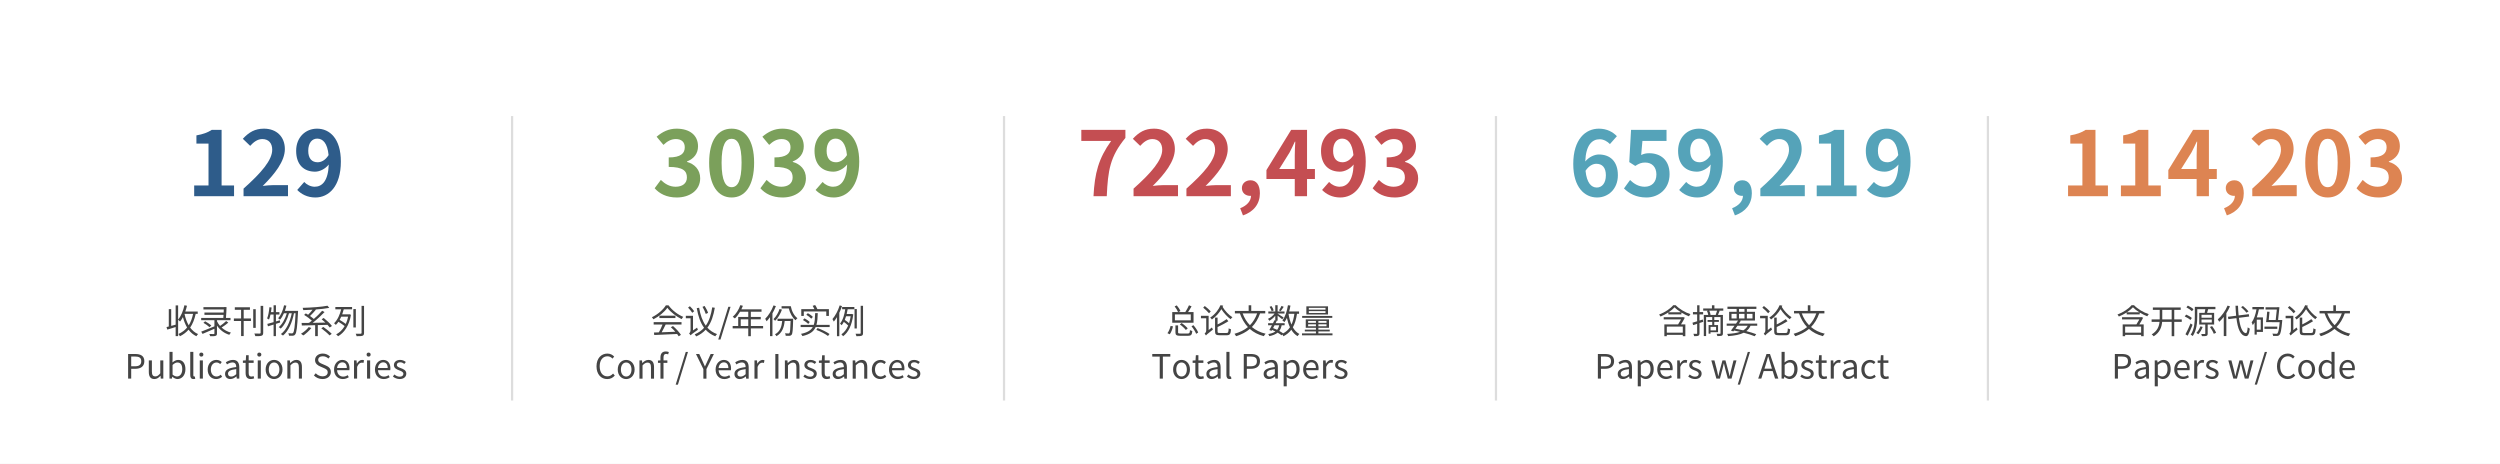
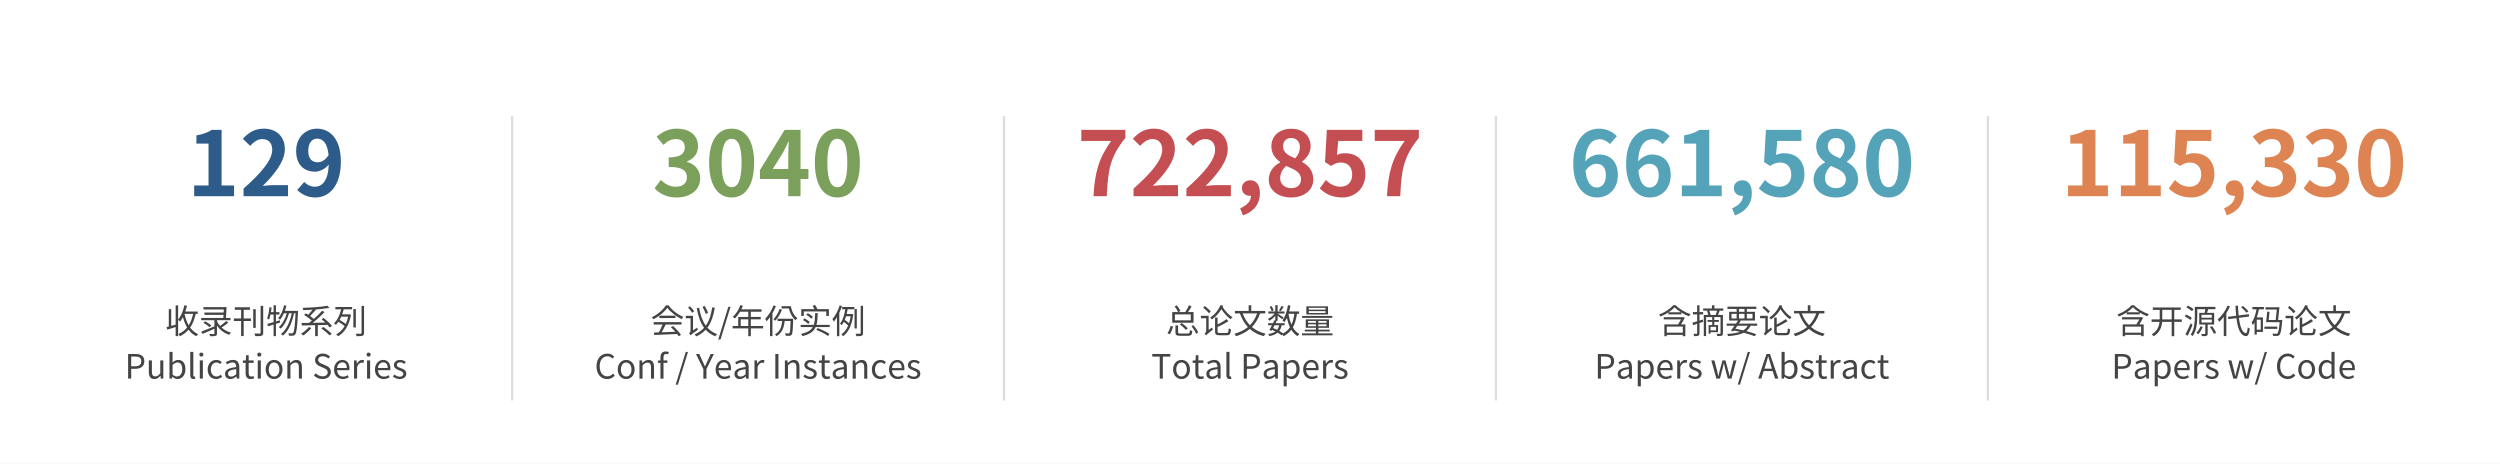
<svg xmlns="http://www.w3.org/2000/svg" xmlns:xlink="http://www.w3.org/1999/xlink" width="892.8pt" height="165.6pt" viewBox="0 0 892.8 165.6" version="1.1">
  <defs>
    <style type="text/css">*{stroke-linejoin: round; stroke-linecap: butt}</style>
  </defs>
  <g id="figure_1">
    <g id="patch_1">
      <path d="M 0 165.6  L 892.8 165.6  L 892.8 0  L 0 0  z " style="fill: #ffffff" />
    </g>
    <g id="axes_1">
      <g id="line2d_1">
-         <path d="M 182.88 142.65  L 182.88 41.85  " clip-path="url(#p861fb6fc9c)" style="fill: none; stroke: #dddddd; stroke-width: 0.8; stroke-linecap: square" />
+         <path d="M 182.88 142.65  L 182.88 41.85  " clip-path="url(#p3f6910af03)" style="fill: none; stroke: #dddddd; stroke-width: 0.8; stroke-linecap: square" />
      </g>
      <g id="line2d_2">
-         <path d="M 358.56 142.65  L 358.56 41.85  " clip-path="url(#p861fb6fc9c)" style="fill: none; stroke: #dddddd; stroke-width: 0.8; stroke-linecap: square" />
+         <path d="M 358.56 142.65  L 358.56 41.85  " clip-path="url(#p3f6910af03)" style="fill: none; stroke: #dddddd; stroke-width: 0.8; stroke-linecap: square" />
      </g>
      <g id="line2d_3">
-         <path d="M 534.24 142.65  L 534.24 41.85  " clip-path="url(#p861fb6fc9c)" style="fill: none; stroke: #dddddd; stroke-width: 0.8; stroke-linecap: square" />
+         <path d="M 534.24 142.65  L 534.24 41.85  " clip-path="url(#p3f6910af03)" style="fill: none; stroke: #dddddd; stroke-width: 0.8; stroke-linecap: square" />
      </g>
      <g id="line2d_4">
-         <path d="M 709.92 142.65  L 709.92 41.85  " clip-path="url(#p861fb6fc9c)" style="fill: none; stroke: #dddddd; stroke-width: 0.8; stroke-linecap: square" />
+         <path d="M 709.92 142.65  L 709.92 41.85  " clip-path="url(#p3f6910af03)" style="fill: none; stroke: #dddddd; stroke-width: 0.8; stroke-linecap: square" />
      </g>
      <g id="text_1">
        <g style="fill: #2e5c8a" transform="translate(66.72 70.0775) scale(0.32 -0.32)">
          <defs>
            <path id="NotoSansCJKjp-Bold-31" d="M 525 0  L 3373 0  L 3373 768  L 2483 768  L 2483 4742  L 1786 4742  C 1485 4550 1165 4429 685 4346  L 685 3757  L 1549 3757  L 1549 768  L 525 768  L 525 0  z " transform="scale(0.015625)" />
            <path id="NotoSansCJKjp-Bold-32" d="M 275 0  L 3450 0  L 3450 794  L 2426 794  C 2202 794 1888 768 1645 736  C 2509 1587 3226 2509 3226 3366  C 3226 4250 2630 4826 1734 4826  C 1088 4826 666 4576 224 4102  L 749 3597  C 986 3859 1267 4083 1613 4083  C 2067 4083 2323 3789 2323 3322  C 2323 2586 1568 1696 275 544  L 275 0  z " transform="scale(0.015625)" />
            <path id="NotoSansCJKjp-Bold-39" d="M 1632 -90  C 2573 -90 3450 685 3450 2477  C 3450 4122 2650 4826 1747 4826  C 934 4826 256 4218 256 3245  C 256 2240 819 1754 1613 1754  C 1933 1754 2336 1946 2586 2266  C 2541 1082 2106 678 1581 678  C 1299 678 1005 826 832 1018  L 333 448  C 614 160 1043 -90 1632 -90  z M 2573 2938  C 2342 2566 2048 2426 1792 2426  C 1382 2426 1120 2688 1120 3245  C 1120 3827 1408 4115 1760 4115  C 2163 4115 2490 3795 2573 2938  z " transform="scale(0.015625)" />
          </defs>
          <use xlink:href="#NotoSansCJKjp-Bold-31" />
          <use xlink:href="#NotoSansCJKjp-Bold-32" transform="translate(58.99999 0)" />
          <use xlink:href="#NotoSansCJKjp-Bold-39" transform="translate(118 0)" />
        </g>
      </g>
      <g id="text_2">
        <g style="fill: #444444" transform="translate(59.04 119.091) scale(0.12 -0.12)">
          <defs>
            <path id="NotoSansCJKjp-Regular-6536" d="M 3642 5376  C 3405 4320 2995 3302 2438 2650  L 2438 5344  L 1965 5344  L 1965 1677  L 1120 1446  L 1120 4640  L 659 4640  L 659 1331  L 224 1222  L 378 736  L 1965 1229  L 1965 -512  L 2438 -512  L 2438 2611  C 2554 2522 2739 2362 2810 2278  C 3002 2515 3187 2803 3354 3117  C 3546 2374 3808 1702 4147 1133  C 3718 614 3181 211 2490 -96  C 2586 -205 2726 -416 2778 -531  C 3443 -205 3987 211 4422 723  C 4819 186 5312 -237 5914 -525  C 5984 -397 6138 -211 6240 -115  C 5626 147 5133 576 4730 1120  C 5216 1824 5549 2682 5786 3731  L 6170 3731  L 6170 4186  L 3808 4186  C 3936 4538 4038 4909 4128 5280  L 3642 5376  z M 5286 3731  C 5107 2874 4838 2150 4454 1549  C 4090 2176 3827 2918 3654 3731  L 5286 3731  z " transform="scale(0.015625)" />
            <path id="NotoSansCJKjp-Regular-5f55" d="M 858 2029  C 1274 1798 1779 1434 2022 1190  L 2362 1523  C 2106 1766 1587 2106 1184 2323  L 858 2029  z M 858 5018  L 858 4576  L 4736 4576  L 4710 3987  L 1050 3987  L 1050 3546  L 4685 3546  L 4646 2957  L 429 2957  L 429 2528  L 2950 2528  L 2950 1357  C 2022 973 1056 582 435 346  L 691 -83  C 1318 186 2157 544 2950 896  L 2950 13  C 2950 -77 2918 -102 2816 -109  C 2714 -115 2355 -115 1978 -102  C 2042 -224 2118 -403 2144 -525  C 2643 -525 2970 -525 3168 -454  C 3373 -384 3437 -269 3437 6  L 3437 1510  C 3987 678 4787 58 5786 -256  C 5850 -128 5997 58 6099 160  C 5408 346 4806 685 4320 1133  C 4730 1382 5210 1741 5594 2067  L 5184 2368  C 4896 2080 4422 1702 4026 1434  C 3789 1702 3590 2010 3437 2336  L 3437 2528  L 6016 2528  L 6016 2957  L 5146 2957  C 5203 3616 5248 4403 5261 5018  L 4883 5043  L 4800 5018  L 858 5018  z " transform="scale(0.015625)" />
            <path id="NotoSansCJKjp-Regular-520a" d="M 3942 4621  L 3942 1062  L 4422 1062  L 4422 4621  L 3942 4621  z M 5350 5261  L 5350 147  C 5350 26 5306 -13 5171 -19  C 5043 -26 4627 -26 4154 -13  C 4230 -154 4314 -378 4339 -512  C 4947 -518 5318 -506 5542 -422  C 5754 -346 5843 -192 5843 147  L 5843 5261  L 5350 5261  z M 256 2854  L 256 2381  L 1632 2381  L 1632 -499  L 2125 -499  L 2125 2381  L 3507 2381  L 3507 2854  L 2125 2854  L 2125 4512  L 3315 4512  L 3315 4986  L 435 4986  L 435 4512  L 1632 4512  L 1632 2854  L 256 2854  z " transform="scale(0.015625)" />
            <path id="NotoSansCJKjp-Regular-7269" d="M 3418 5376  C 3206 4403 2822 3488 2285 2906  C 2394 2842 2579 2707 2656 2630  C 2938 2957 3181 3379 3392 3853  L 3942 3853  C 3648 2822 3078 1747 2400 1210  C 2528 1139 2682 1024 2778 928  C 3482 1542 4064 2746 4358 3853  L 4883 3853  C 4550 2234 3859 640 2803 -115  C 2938 -179 3110 -307 3206 -403  C 4269 442 4979 2163 5306 3853  L 5606 3853  C 5478 1299 5338 346 5133 115  C 5062 32 4998 13 4890 13  C 4768 13 4512 19 4224 45  C 4301 -90 4346 -294 4358 -435  C 4640 -454 4915 -454 5088 -435  C 5280 -410 5408 -358 5536 -179  C 5792 134 5933 1139 6074 4058  C 6080 4122 6086 4301 6086 4301  L 3571 4301  C 3680 4614 3782 4954 3859 5293  L 3418 5376  z M 627 5005  C 550 4218 422 3405 186 2867  C 288 2822 474 2707 550 2650  C 659 2912 755 3245 832 3603  L 1421 3603  L 1421 2157  C 973 2029 550 1907 224 1824  L 352 1363  L 1421 1696  L 1421 -512  L 1869 -512  L 1869 1837  L 2675 2093  L 2611 2515  L 1869 2291  L 1869 3603  L 2528 3603  L 2528 4064  L 1869 4064  L 1869 5370  L 1421 5370  L 1421 4064  L 922 4064  C 966 4352 1011 4646 1043 4941  L 627 5005  z " transform="scale(0.015625)" />
            <path id="NotoSansCJKjp-Regular-7cfb" d="M 1715 1222  C 1363 749 787 262 243 -51  C 371 -128 582 -288 678 -378  C 1197 -32 1805 512 2208 1043  L 1715 1222  z M 4109 986  C 4666 582 5350 -6 5677 -371  L 6093 -64  C 5741 301 5037 864 4493 1248  L 4109 986  z M 5286 5286  C 4179 5062 2208 4928 557 4883  C 602 4768 659 4576 672 4448  C 1235 4461 1843 4486 2445 4525  C 2195 4198 1882 3840 1594 3565  L 1158 3827  L 832 3533  C 1344 3232 1939 2790 2310 2445  C 2125 2291 1933 2150 1760 2016  L 358 2003  L 403 1517  L 2938 1581  L 2938 -512  L 3443 -512  L 3443 1594  L 5293 1645  C 5466 1459 5613 1286 5715 1139  L 6138 1427  C 5811 1862 5126 2509 4563 2957  L 4173 2707  C 4403 2522 4646 2298 4883 2074  L 2464 2029  C 3226 2618 4083 3398 4730 4077  L 4269 4326  C 3853 3846 3270 3270 2682 2765  C 2490 2938 2227 3136 1952 3328  C 2317 3661 2739 4122 3072 4525  L 3002 4563  C 3974 4634 4915 4736 5632 4877  L 5286 5286  z " transform="scale(0.015625)" />
            <path id="NotoSansCJKjp-Regular-5217" d="M 3814 4646  L 3814 1139  L 4288 1139  L 4288 4646  L 3814 4646  z M 5376 5254  L 5376 115  C 5376 -6 5331 -45 5210 -45  C 5088 -51 4698 -58 4256 -45  C 4333 -179 4403 -384 4429 -518  C 5011 -518 5357 -506 5568 -429  C 5766 -352 5850 -205 5850 115  L 5850 5254  L 5376 5254  z M 2816 3206  C 2714 2694 2560 2234 2374 1824  C 2074 2054 1606 2355 1203 2592  C 1318 2790 1421 2995 1510 3206  L 2816 3206  z M 384 5043  L 384 4595  L 1491 4595  C 1267 3654 826 2598 141 1952  C 243 1875 397 1728 480 1638  C 659 1811 826 2010 973 2227  C 1382 1978 1856 1651 2157 1408  C 1734 691 1184 166 538 -173  C 646 -250 826 -422 902 -531  C 2080 147 3008 1472 3360 3558  L 3059 3667  L 2976 3648  L 1690 3648  C 1805 3962 1901 4282 1984 4595  L 3571 4595  L 3571 5043  L 384 5043  z " transform="scale(0.015625)" />
          </defs>
          <use xlink:href="#NotoSansCJKjp-Regular-6536" />
          <use xlink:href="#NotoSansCJKjp-Regular-5f55" transform="translate(99.99998 0)" />
          <use xlink:href="#NotoSansCJKjp-Regular-520a" transform="translate(200 0)" />
          <use xlink:href="#NotoSansCJKjp-Regular-7269" transform="translate(300 0)" />
          <use xlink:href="#NotoSansCJKjp-Regular-7cfb" transform="translate(399.9999 0)" />
          <use xlink:href="#NotoSansCJKjp-Regular-5217" transform="translate(499.9999 0)" />
        </g>
        <g style="fill: #444444" transform="translate(44.53781 135.2115) scale(0.12 -0.12)">
          <defs>
            <path id="NotoSansCJKjp-Regular-50" d="M 646 0  L 1235 0  L 1235 1869  L 2010 1869  C 3040 1869 3738 2323 3738 3315  C 3738 4339 3034 4691 1984 4691  L 646 4691  L 646 0  z M 1235 2349  L 1235 4211  L 1907 4211  C 2733 4211 3149 4000 3149 3315  C 3149 2643 2758 2349 1933 2349  L 1235 2349  z " transform="scale(0.015625)" />
            <path id="NotoSansCJKjp-Regular-75" d="M 1606 -83  C 2080 -83 2426 166 2752 544  L 2771 544  L 2816 0  L 3302 0  L 3302 3475  L 2720 3475  L 2720 1011  C 2387 602 2138 422 1779 422  C 1318 422 1126 698 1126 1344  L 1126 3475  L 538 3475  L 538 1274  C 538 384 870 -83 1606 -83  z " transform="scale(0.015625)" />
            <path id="NotoSansCJKjp-Regular-62" d="M 2118 -83  C 2912 -83 3629 602 3629 1792  C 3629 2867 3142 3565 2246 3565  C 1856 3565 1472 3347 1152 3078  L 1178 3699  L 1178 5094  L 589 5094  L 589 0  L 1056 0  L 1107 358  L 1133 358  C 1434 83 1798 -83 2118 -83  z M 2022 410  C 1792 410 1478 499 1178 768  L 1178 2598  C 1504 2906 1811 3072 2099 3072  C 2765 3072 3021 2560 3021 1786  C 3021 928 2598 410 2022 410  z " transform="scale(0.015625)" />
            <path id="NotoSansCJKjp-Regular-6c" d="M 1203 -83  C 1363 -83 1459 -58 1542 -32  L 1459 416  C 1395 403 1370 403 1338 403  C 1248 403 1178 474 1178 653  L 1178 5094  L 589 5094  L 589 691  C 589 198 768 -83 1203 -83  z " transform="scale(0.015625)" />
            <path id="NotoSansCJKjp-Regular-69" d="M 589 0  L 1178 0  L 1178 3475  L 589 3475  L 589 0  z M 883 4192  C 1114 4192 1274 4346 1274 4582  C 1274 4806 1114 4960 883 4960  C 653 4960 499 4806 499 4582  C 499 4346 653 4192 883 4192  z " transform="scale(0.015625)" />
            <path id="NotoSansCJKjp-Regular-63" d="M 1958 -83  C 2374 -83 2771 83 3085 352  L 2829 749  C 2611 557 2330 403 2010 403  C 1370 403 934 934 934 1734  C 934 2534 1395 3072 2029 3072  C 2298 3072 2522 2950 2720 2771  L 3014 3155  C 2771 3373 2458 3565 2003 3565  C 1107 3565 333 2893 333 1734  C 333 582 1037 -83 1958 -83  z " transform="scale(0.015625)" />
            <path id="NotoSansCJKjp-Regular-61" d="M 1389 -83  C 1818 -83 2208 141 2541 416  L 2560 416  L 2611 0  L 3091 0  L 3091 2138  C 3091 3002 2739 3565 1888 3565  C 1325 3565 838 3315 525 3110  L 749 2707  C 1024 2893 1389 3078 1792 3078  C 2362 3078 2509 2650 2509 2202  C 1030 2035 378 1658 378 902  C 378 275 806 -83 1389 -83  z M 1555 390  C 1210 390 941 544 941 941  C 941 1389 1338 1677 2509 1811  L 2509 845  C 2170 544 1888 390 1555 390  z " transform="scale(0.015625)" />
            <path id="NotoSansCJKjp-Regular-74" d="M 1677 -83  C 1894 -83 2125 -19 2323 45  L 2208 486  C 2093 435 1939 390 1811 390  C 1408 390 1274 634 1274 1056  L 1274 3002  L 2221 3002  L 2221 3475  L 1274 3475  L 1274 4454  L 787 4454  L 723 3475  L 173 3443  L 173 3002  L 691 3002  L 691 1075  C 691 378 941 -83 1677 -83  z " transform="scale(0.015625)" />
            <path id="NotoSansCJKjp-Regular-6f" d="M 1939 -83  C 2790 -83 3546 582 3546 1734  C 3546 2893 2790 3565 1939 3565  C 1088 3565 333 2893 333 1734  C 333 582 1088 -83 1939 -83  z M 1939 403  C 1338 403 934 934 934 1734  C 934 2534 1338 3072 1939 3072  C 2541 3072 2950 2534 2950 1734  C 2950 934 2541 403 1939 403  z " transform="scale(0.015625)" />
            <path id="NotoSansCJKjp-Regular-6e" d="M 589 0  L 1178 0  L 1178 2522  C 1523 2874 1766 3053 2125 3053  C 2586 3053 2784 2778 2784 2125  L 2784 0  L 3366 0  L 3366 2202  C 3366 3085 3034 3565 2304 3565  C 1830 3565 1466 3302 1139 2970  L 1126 2970  L 1069 3475  L 589 3475  L 589 0  z " transform="scale(0.015625)" />
            <path id="NotoSansCJKjp-Regular-20" transform="scale(0.015625)" />
            <path id="NotoSansCJKjp-Regular-53" d="M 1946 -83  C 2925 -83 3539 506 3539 1248  C 3539 1946 3117 2266 2573 2502  L 1907 2790  C 1542 2944 1126 3117 1126 3578  C 1126 3994 1472 4256 2003 4256  C 2438 4256 2784 4090 3072 3821  L 3379 4198  C 3053 4538 2560 4774 2003 4774  C 1152 4774 525 4256 525 3533  C 525 2848 1043 2515 1478 2330  L 2150 2035  C 2598 1837 2938 1683 2938 1197  C 2938 742 2573 435 1952 435  C 1466 435 992 666 659 1018  L 307 608  C 710 186 1280 -83 1946 -83  z " transform="scale(0.015625)" />
            <path id="NotoSansCJKjp-Regular-65" d="M 1997 -83  C 2464 -83 2835 70 3136 269  L 2931 659  C 2669 486 2400 384 2061 384  C 1402 384 947 858 909 1600  L 3251 1600  C 3264 1690 3277 1805 3277 1933  C 3277 2925 2778 3565 1888 3565  C 1094 3565 333 2867 333 1734  C 333 589 1069 -83 1997 -83  z M 902 2016  C 973 2707 1408 3098 1901 3098  C 2445 3098 2765 2720 2765 2016  L 902 2016  z " transform="scale(0.015625)" />
            <path id="NotoSansCJKjp-Regular-72" d="M 589 0  L 1178 0  L 1178 2234  C 1408 2822 1760 3040 2048 3040  C 2195 3040 2272 3021 2387 2982  L 2496 3488  C 2387 3546 2278 3565 2125 3565  C 1741 3565 1382 3283 1139 2842  L 1126 2842  L 1069 3475  L 589 3475  L 589 0  z " transform="scale(0.015625)" />
            <path id="NotoSansCJKjp-Regular-73" d="M 1498 -83  C 2317 -83 2758 384 2758 947  C 2758 1606 2208 1811 1702 2003  C 1312 2150 954 2278 954 2605  C 954 2880 1158 3110 1600 3110  C 1907 3110 2150 2976 2387 2803  L 2669 3168  C 2406 3386 2022 3565 1594 3565  C 832 3565 397 3130 397 2579  C 397 1984 922 1754 1408 1574  C 1792 1434 2202 1267 2202 915  C 2202 614 1978 371 1517 371  C 1101 371 794 538 486 787  L 205 397  C 531 122 1005 -83 1498 -83  z " transform="scale(0.015625)" />
          </defs>
          <use xlink:href="#NotoSansCJKjp-Regular-50" />
          <use xlink:href="#NotoSansCJKjp-Regular-75" transform="translate(63.29999 0)" />
          <use xlink:href="#NotoSansCJKjp-Regular-62" transform="translate(124 0)" />
          <use xlink:href="#NotoSansCJKjp-Regular-6c" transform="translate(185.8 0)" />
          <use xlink:href="#NotoSansCJKjp-Regular-69" transform="translate(214.2 0)" />
          <use xlink:href="#NotoSansCJKjp-Regular-63" transform="translate(241.7 0)" />
          <use xlink:href="#NotoSansCJKjp-Regular-61" transform="translate(292.6999 0)" />
          <use xlink:href="#NotoSansCJKjp-Regular-74" transform="translate(348.9999 0)" />
          <use xlink:href="#NotoSansCJKjp-Regular-69" transform="translate(386.6999 0)" />
          <use xlink:href="#NotoSansCJKjp-Regular-6f" transform="translate(414.1999 0)" />
          <use xlink:href="#NotoSansCJKjp-Regular-6e" transform="translate(474.7999 0)" />
          <use xlink:href="#NotoSansCJKjp-Regular-20" transform="translate(535.7999 0)" />
          <use xlink:href="#NotoSansCJKjp-Regular-53" transform="translate(558.1999 0)" />
          <use xlink:href="#NotoSansCJKjp-Regular-65" transform="translate(617.7999 0)" />
          <use xlink:href="#NotoSansCJKjp-Regular-72" transform="translate(673.1999 0)" />
          <use xlink:href="#NotoSansCJKjp-Regular-69" transform="translate(711.9998 0)" />
          <use xlink:href="#NotoSansCJKjp-Regular-65" transform="translate(739.4998 0)" />
          <use xlink:href="#NotoSansCJKjp-Regular-73" transform="translate(794.8998 0)" />
        </g>
      </g>
      <g id="text_3">
        <g style="fill: #7ba05b" transform="translate(232.96 70.0775) scale(0.32 -0.32)">
          <defs>
            <path id="NotoSansCJKjp-Bold-33" d="M 1747 -90  C 2656 -90 3418 410 3418 1280  C 3418 1907 3008 2304 2477 2451  L 2477 2483  C 2976 2682 3264 3053 3264 3565  C 3264 4378 2643 4826 1728 4826  C 1171 4826 717 4602 307 4250  L 794 3667  C 1069 3930 1344 4083 1683 4083  C 2086 4083 2317 3866 2317 3494  C 2317 3066 2035 2771 1171 2771  L 1171 2093  C 2195 2093 2470 1805 2470 1338  C 2470 915 2144 678 1664 678  C 1229 678 890 890 608 1165  L 166 570  C 499 192 1005 -90 1747 -90  z " transform="scale(0.015625)" />
            <path id="NotoSansCJKjp-Bold-30" d="M 1888 -90  C 2854 -90 3494 755 3494 2394  C 3494 4019 2854 4826 1888 4826  C 922 4826 282 4026 282 2394  C 282 755 922 -90 1888 -90  z M 1888 646  C 1478 646 1171 1056 1171 2394  C 1171 3712 1478 4102 1888 4102  C 2298 4102 2598 3712 2598 2394  C 2598 1056 2298 646 1888 646  z " transform="scale(0.015625)" />
+             <path id="NotoSansCJKjp-Bold-34" d="M 2157 0  L 3034 0  L 3034 1229  L 3597 1229  L 3597 1946  L 3034 1946  L 3034 4742  L 1901 4742  L 134 1869  L 134 1229  L 2157 1229  L 2157 0  z M 2157 1946  L 1050 1946  L 1786 3123  C 1920 3379 2048 3642 2163 3898  L 2195 3898  C 2176 3616 2157 3187 2157 2912  L 2157 1946  z " transform="scale(0.015625)" />
          </defs>
          <use xlink:href="#NotoSansCJKjp-Bold-33" />
          <use xlink:href="#NotoSansCJKjp-Bold-30" transform="translate(58.99999 0)" />
-           <use xlink:href="#NotoSansCJKjp-Bold-33" transform="translate(118 0)" />
-           <use xlink:href="#NotoSansCJKjp-Bold-39" transform="translate(177 0)" />
+           <use xlink:href="#NotoSansCJKjp-Bold-34" transform="translate(118 0)" />
+           <use xlink:href="#NotoSansCJKjp-Bold-30" transform="translate(177 0)" />
        </g>
      </g>
      <g id="text_4">
        <g style="fill: #444444" transform="translate(232.3678 119.0976) scale(0.12 -0.12)">
          <defs>
            <path id="NotoSansCJKjp-Regular-4f1a" d="M 1664 3392  L 1664 2944  L 4717 2944  L 4717 3392  L 1664 3392  z M 3174 4902  C 3776 4077 4902 3213 5894 2739  C 5984 2874 6099 3053 6208 3168  C 5190 3584 4077 4416 3398 5370  L 2899 5370  C 2406 4550 1338 3616 230 3098  C 333 2989 461 2816 518 2701  C 1606 3245 2656 4128 3174 4902  z M 3840 1197  C 4128 947 4429 640 4691 333  L 2093 230  C 2349 678 2624 1235 2854 1709  L 5875 1709  L 5875 2163  L 570 2163  L 570 1709  L 2259 1709  C 2080 1242 1811 653 1562 218  L 621 186  L 685 -288  C 1792 -243 3456 -179 5037 -96  C 5158 -256 5261 -403 5338 -531  L 5766 -262  C 5472 218 4838 915 4250 1421  L 3840 1197  z " transform="scale(0.015625)" />
            <path id="NotoSansCJKjp-Regular-8bae" d="M 3469 5075  C 3725 4646 3994 4077 4096 3725  L 4531 3923  C 4429 4275 4141 4826 3872 5248  L 3469 5075  z M 723 4934  C 1011 4634 1357 4211 1523 3942  L 1888 4243  C 1722 4506 1363 4902 1069 5197  L 723 4934  z M 5325 4979  C 5114 3648 4781 2451 4096 1491  C 3450 2387 3059 3546 2829 4902  L 2374 4826  C 2650 3309 3066 2048 3770 1088  C 3322 582 2739 160 1990 -160  C 2080 -262 2214 -442 2278 -557  C 3021 -224 3610 211 4077 717  C 4557 179 5158 -237 5901 -531  C 5978 -403 6131 -211 6246 -115  C 5491 154 4890 570 4403 1107  C 5178 2144 5562 3443 5818 4902  L 5325 4979  z M 294 3373  L 294 2906  L 1197 2906  L 1197 646  C 1197 314 1024 96 922 -6  C 1005 -77 1146 -243 1197 -346  C 1299 -218 1466 -90 2592 710  C 2541 806 2470 992 2432 1120  L 1664 589  L 1664 3373  L 294 3373  z " transform="scale(0.015625)" />
            <path id="NotoSansCJKjp-Regular-2f" d="M 70 -1146  L 499 -1146  L 2413 5082  L 1990 5082  L 70 -1146  z " transform="scale(0.015625)" />
            <path id="NotoSansCJKjp-Regular-5e74" d="M 307 1427  L 307 966  L 3277 966  L 3277 -512  L 3770 -512  L 3770 966  L 6106 966  L 6106 1427  L 3770 1427  L 3770 2701  L 5658 2701  L 5658 3155  L 3770 3155  L 3770 4141  L 5805 4141  L 5805 4602  L 1965 4602  C 2074 4819 2170 5043 2259 5274  L 1773 5402  C 1466 4531 934 3699 320 3174  C 442 3104 646 2944 736 2867  C 1082 3200 1421 3642 1715 4141  L 3277 4141  L 3277 3155  L 1363 3155  L 1363 1427  L 307 1427  z M 1843 1427  L 1843 2701  L 3277 2701  L 3277 1427  L 1843 1427  z " transform="scale(0.015625)" />
            <path id="NotoSansCJKjp-Regular-4efd" d="M 2835 4666  C 2630 4013 2202 3226 1683 2739  C 1773 2656 1926 2515 1997 2419  C 2566 2957 3027 3808 3296 4550  L 2835 4666  z M 2451 2816  L 2451 2381  L 3341 2381  C 3245 1363 2982 390 1965 -154  C 2067 -237 2195 -403 2253 -512  C 3354 122 3699 1203 3814 2381  L 4941 2381  C 4896 800 4838 224 4730 83  C 4678 19 4621 6 4518 6  C 4422 6 4160 6 3878 38  C 3955 -96 4006 -301 4013 -442  C 4301 -461 4589 -461 4749 -442  C 4928 -422 5043 -371 5152 -230  C 5318 -13 5376 659 5427 2592  C 5434 2662 5434 2816 5434 2816  L 2451 2816  z M 3226 5197  L 3226 4768  L 4602 4768  C 4826 3846 5286 3008 5888 2528  C 5971 2643 6131 2829 6246 2918  C 5626 3354 5158 4230 4979 5197  L 3226 5197  z M 1690 5350  C 1331 4378 736 3418 102 2797  C 192 2688 326 2438 371 2323  C 595 2554 813 2822 1024 3117  L 1024 -499  L 1485 -499  L 1485 3840  C 1734 4282 1965 4749 2144 5216  L 1690 5350  z " transform="scale(0.015625)" />
            <path id="NotoSansCJKjp-Regular-5b9e" d="M 3443 685  C 4294 365 5146 -77 5664 -474  L 5958 -96  C 5427 282 4531 723 3674 1037  L 3443 685  z M 1536 3565  C 1882 3360 2291 3040 2477 2816  L 2784 3162  C 2586 3392 2170 3680 1824 3872  L 1536 3565  z M 896 2566  C 1261 2368 1690 2048 1894 1818  L 2189 2182  C 1978 2406 1542 2701 1184 2886  L 896 2566  z M 576 4646  L 576 3347  L 1056 3347  L 1056 4198  L 5338 4198  L 5338 3347  L 5837 3347  L 5837 4646  L 3642 4646  C 3546 4870 3379 5184 3219 5421  L 2746 5274  C 2861 5082 2982 4851 3072 4646  L 576 4646  z M 454 1638  L 454 1222  L 2765 1222  C 2406 602 1747 186 518 -70  C 621 -179 742 -365 794 -493  C 2234 -160 2950 397 3315 1222  L 5984 1222  L 5984 1638  L 3462 1638  C 3648 2259 3693 3002 3718 3878  L 3219 3878  C 3194 2970 3155 2234 2950 1638  L 454 1638  z " transform="scale(0.015625)" />
            <path id="NotoSansCJKjp-Regular-4f8b" d="M 4320 4653  L 4320 954  L 4755 954  L 4755 4653  L 4320 4653  z M 5491 5274  L 5491 90  C 5491 -19 5453 -45 5350 -51  C 5242 -58 4902 -58 4512 -45  C 4582 -179 4646 -390 4672 -518  C 5178 -518 5491 -506 5683 -422  C 5869 -346 5939 -211 5939 96  L 5939 5274  L 5491 5274  z M 1958 5050  L 1958 4621  L 2547 4621  C 2413 3680 2131 2573 1562 1894  C 1651 1818 1792 1658 1856 1568  C 2016 1754 2157 1971 2285 2208  C 2579 1997 2906 1722 3110 1510  C 2790 762 2349 205 1818 -160  C 1920 -237 2067 -416 2138 -525  C 3117 179 3827 1549 4077 3635  L 3795 3731  L 3718 3712  L 2822 3712  C 2899 4019 2963 4326 3014 4621  L 4288 4621  L 4288 5050  L 1958 5050  z M 2707 3283  L 3584 3283  C 3514 2797 3411 2355 3277 1958  C 3072 2157 2752 2406 2464 2592  C 2554 2810 2637 3046 2707 3283  z M 1491 5350  C 1184 4365 672 3392 115 2752  C 198 2630 320 2374 371 2266  C 582 2509 781 2797 973 3110  L 973 -512  L 1421 -512  L 1421 3942  C 1619 4358 1792 4794 1933 5222  L 1491 5350  z " transform="scale(0.015625)" />
          </defs>
          <use xlink:href="#NotoSansCJKjp-Regular-4f1a" />
          <use xlink:href="#NotoSansCJKjp-Regular-8bae" transform="translate(99.99998 0)" />
          <use xlink:href="#NotoSansCJKjp-Regular-2f" transform="translate(200 0)" />
          <use xlink:href="#NotoSansCJKjp-Regular-5e74" transform="translate(239.2 0)" />
          <use xlink:href="#NotoSansCJKjp-Regular-4efd" transform="translate(339.2 0)" />
          <use xlink:href="#NotoSansCJKjp-Regular-5b9e" transform="translate(439.1999 0)" />
          <use xlink:href="#NotoSansCJKjp-Regular-4f8b" transform="translate(539.1999 0)" />
        </g>
        <g style="fill: #444444" transform="translate(212.3278 135.2181) scale(0.12 -0.12)">
          <defs>
            <path id="NotoSansCJKjp-Regular-43" d="M 2413 -83  C 3021 -83 3482 160 3853 589  L 3526 966  C 3226 634 2886 435 2438 435  C 1542 435 979 1178 979 2362  C 979 3533 1574 4256 2458 4256  C 2861 4256 3168 4077 3418 3814  L 3738 4198  C 3469 4499 3021 4774 2451 4774  C 1261 4774 371 3859 371 2342  C 371 819 1242 -83 2413 -83  z " transform="scale(0.015625)" />
            <path id="NotoSansCJKjp-Regular-66" d="M 211 3002  L 685 3002  L 685 0  L 1267 0  L 1267 3002  L 2003 3002  L 2003 3475  L 1267 3475  L 1267 4026  C 1267 4474 1427 4710 1760 4710  C 1882 4710 2022 4678 2150 4614  L 2278 5069  C 2118 5133 1914 5178 1696 5178  C 1005 5178 685 4736 685 4032  L 685 3475  L 211 3443  L 211 3002  z " transform="scale(0.015625)" />
            <path id="NotoSansCJKjp-Regular-59" d="M 1402 0  L 1990 0  L 1990 1818  L 3405 4691  L 2790 4691  L 2189 3366  C 2042 3021 1882 2688 1715 2336  L 1690 2336  C 1523 2688 1382 3021 1229 3366  L 621 4691  L -6 4691  L 1402 1818  L 1402 0  z " transform="scale(0.015625)" />
            <path id="NotoSansCJKjp-Regular-49" d="M 646 0  L 1235 0  L 1235 4691  L 646 4691  L 646 0  z " transform="scale(0.015625)" />
          </defs>
          <use xlink:href="#NotoSansCJKjp-Regular-43" />
          <use xlink:href="#NotoSansCJKjp-Regular-6f" transform="translate(63.79999 0)" />
          <use xlink:href="#NotoSansCJKjp-Regular-6e" transform="translate(124.4 0)" />
          <use xlink:href="#NotoSansCJKjp-Regular-66" transform="translate(185.4 0)" />
          <use xlink:href="#NotoSansCJKjp-Regular-20" transform="translate(217.8999 0)" />
          <use xlink:href="#NotoSansCJKjp-Regular-2f" transform="translate(240.2999 0)" />
          <use xlink:href="#NotoSansCJKjp-Regular-20" transform="translate(279.4999 0)" />
          <use xlink:href="#NotoSansCJKjp-Regular-59" transform="translate(301.8999 0)" />
          <use xlink:href="#NotoSansCJKjp-Regular-65" transform="translate(354.9999 0)" />
          <use xlink:href="#NotoSansCJKjp-Regular-61" transform="translate(410.3999 0)" />
          <use xlink:href="#NotoSansCJKjp-Regular-72" transform="translate(466.6999 0)" />
          <use xlink:href="#NotoSansCJKjp-Regular-20" transform="translate(505.4999 0)" />
          <use xlink:href="#NotoSansCJKjp-Regular-49" transform="translate(527.8999 0)" />
          <use xlink:href="#NotoSansCJKjp-Regular-6e" transform="translate(557.1999 0)" />
          <use xlink:href="#NotoSansCJKjp-Regular-73" transform="translate(618.1999 0)" />
          <use xlink:href="#NotoSansCJKjp-Regular-74" transform="translate(664.9998 0)" />
          <use xlink:href="#NotoSansCJKjp-Regular-61" transform="translate(702.6998 0)" />
          <use xlink:href="#NotoSansCJKjp-Regular-6e" transform="translate(758.9998 0)" />
          <use xlink:href="#NotoSansCJKjp-Regular-63" transform="translate(819.9998 0)" />
          <use xlink:href="#NotoSansCJKjp-Regular-65" transform="translate(870.9998 0)" />
          <use xlink:href="#NotoSansCJKjp-Regular-73" transform="translate(926.3998 0)" />
        </g>
      </g>
      <g id="text_5">
        <g style="fill: #c44e52" transform="translate(384.56 70.0775) scale(0.32 -0.32)">
          <defs>
            <path id="NotoSansCJKjp-Bold-37" d="M 1190 0  L 2138 0  C 2221 1850 2368 2822 3469 4166  L 3469 4742  L 320 4742  L 320 3949  L 2451 3949  C 1549 2694 1274 1645 1190 0  z " transform="scale(0.015625)" />
            <path id="NotoSansCJKjp-Bold-2c" d="M 538 -1370  C 1312 -1107 1747 -538 1747 211  C 1747 794 1504 1139 1075 1139  C 736 1139 461 922 461 582  C 461 224 742 26 1050 26  L 1114 32  C 1107 -339 832 -666 339 -858  L 538 -1370  z " transform="scale(0.015625)" />
-             <path id="NotoSansCJKjp-Bold-34" d="M 2157 0  L 3034 0  L 3034 1229  L 3597 1229  L 3597 1946  L 3034 1946  L 3034 4742  L 1901 4742  L 134 1869  L 134 1229  L 2157 1229  L 2157 0  z M 2157 1946  L 1050 1946  L 1786 3123  C 1920 3379 2048 3642 2163 3898  L 2195 3898  C 2176 3616 2157 3187 2157 2912  L 2157 1946  z " transform="scale(0.015625)" />
+             <path id="NotoSansCJKjp-Bold-38" d="M 1888 -90  C 2842 -90 3482 461 3482 1178  C 3482 1824 3123 2208 2682 2445  L 2682 2477  C 2989 2701 3290 3091 3290 3558  C 3290 4314 2752 4819 1914 4819  C 1088 4819 486 4333 486 3565  C 486 3066 749 2707 1114 2445  L 1114 2413  C 672 2182 301 1786 301 1178  C 301 435 973 -90 1888 -90  z M 2182 2707  C 1690 2906 1318 3123 1318 3565  C 1318 3949 1574 4160 1894 4160  C 2291 4160 2522 3885 2522 3501  C 2522 3219 2413 2944 2182 2707  z M 1907 576  C 1466 576 1114 851 1114 1280  C 1114 1638 1293 1952 1549 2163  C 2163 1901 2605 1702 2605 1210  C 2605 800 2310 576 1907 576  z " transform="scale(0.015625)" />
+             <path id="NotoSansCJKjp-Bold-35" d="M 1773 -90  C 2637 -90 3424 518 3424 1574  C 3424 2605 2765 3072 1965 3072  C 1747 3072 1581 3034 1395 2944  L 1485 3949  L 3206 3949  L 3206 4742  L 672 4742  L 544 2438  L 973 2163  C 1254 2342 1408 2406 1683 2406  C 2157 2406 2483 2099 2483 1549  C 2483 992 2138 678 1645 678  C 1210 678 870 896 602 1158  L 166 557  C 525 205 1018 -90 1773 -90  z " transform="scale(0.015625)" />
          </defs>
          <use xlink:href="#NotoSansCJKjp-Bold-37" />
          <use xlink:href="#NotoSansCJKjp-Bold-32" transform="translate(58.99999 0)" />
          <use xlink:href="#NotoSansCJKjp-Bold-32" transform="translate(118 0)" />
          <use xlink:href="#NotoSansCJKjp-Bold-2c" transform="translate(177 0)" />
-           <use xlink:href="#NotoSansCJKjp-Bold-34" transform="translate(209.4999 0)" />
-           <use xlink:href="#NotoSansCJKjp-Bold-39" transform="translate(268.4999 0)" />
-           <use xlink:href="#NotoSansCJKjp-Bold-33" transform="translate(327.4999 0)" />
+           <use xlink:href="#NotoSansCJKjp-Bold-38" transform="translate(209.4999 0)" />
+           <use xlink:href="#NotoSansCJKjp-Bold-35" transform="translate(268.4999 0)" />
+           <use xlink:href="#NotoSansCJKjp-Bold-37" transform="translate(327.4999 0)" />
        </g>
      </g>
      <g id="text_6">
        <g style="fill: #444444" transform="translate(416.4 119.091) scale(0.12 -0.12)">
          <defs>
            <path id="NotoSansCJKjp-Regular-603b" d="M 4858 1370  C 5222 928 5600 333 5741 -64  L 6131 179  C 5990 582 5600 1152 5222 1581  L 4858 1370  z M 2637 1722  C 3059 1434 3546 979 3782 666  L 4141 973  C 3898 1274 3405 1709 2976 1990  L 2637 1722  z M 1798 1542  L 1798 218  C 1798 -301 1997 -442 2758 -442  C 2912 -442 4032 -442 4198 -442  C 4787 -442 4947 -262 5018 474  C 4877 499 4672 576 4563 646  C 4525 83 4480 -6 4160 -6  C 3910 -6 2970 -6 2784 -6  C 2374 -6 2304 32 2304 224  L 2304 1542  L 1798 1542  z M 877 1440  C 762 947 538 384 275 58  L 717 -154  C 1005 230 1216 832 1331 1357  L 877 1440  z M 1696 3629  L 4717 3629  L 4717 2502  L 1696 2502  L 1696 3629  z M 1190 4083  L 1190 2042  L 5248 2042  L 5248 4083  L 4205 4083  C 4429 4410 4666 4806 4870 5171  L 4378 5370  C 4211 4986 3930 4454 3680 4083  L 2368 4083  L 2746 4275  C 2630 4576 2336 5018 2054 5350  L 1645 5158  C 1914 4832 2182 4384 2291 4083  L 1190 4083  z " transform="scale(0.015625)" />
            <path id="NotoSansCJKjp-Regular-8bba" d="M 685 4915  C 1075 4595 1568 4141 1798 3846  L 2125 4211  C 1882 4493 1376 4934 986 5235  L 685 4915  z M 3981 5389  C 3667 4621 3008 3680 2016 3021  C 2125 2944 2272 2771 2342 2662  C 3142 3226 3731 3930 4147 4627  C 4621 3885 5306 3142 5914 2714  C 5990 2835 6144 3008 6253 3091  C 5587 3501 4819 4307 4384 5062  L 4499 5299  L 3981 5389  z M 5158 2733  C 4704 2400 4006 2010 3424 1722  L 3424 3021  L 2944 3021  L 2944 397  C 2944 -186 3136 -339 3827 -339  C 3974 -339 5005 -339 5158 -339  C 5773 -339 5920 -96 5984 794  C 5850 819 5651 902 5542 986  C 5504 230 5453 96 5133 96  C 4902 96 4032 96 3859 96  C 3488 96 3424 141 3424 390  L 3424 1235  C 4064 1523 4883 1946 5478 2330  L 5158 2733  z M 1216 -384  L 1216 -378  C 1306 -243 1485 -102 2534 742  C 2477 832 2400 1018 2355 1146  L 1722 653  L 1722 3366  L 256 3366  L 256 2899  L 1261 2899  L 1261 582  C 1261 269 1062 58 954 -38  C 1030 -109 1165 -282 1216 -384  z " transform="scale(0.015625)" />
            <path id="NotoSansCJKjp-Regular-6587" d="M 2944 5376  L 2944 4288  L 320 4288  L 320 3821  L 1274 3821  C 1638 2797 2138 1920 2803 1216  C 2118 653 1274 237 250 -58  C 346 -173 499 -403 557 -518  C 1594 -186 2458 262 3162 864  C 3878 230 4755 -237 5824 -512  C 5907 -378 6061 -154 6176 -45  C 5133 198 4262 640 3558 1229  C 4230 1914 4742 2758 5120 3821  L 6106 3821  L 6106 4288  L 3437 4288  L 3437 5376  L 2944 5376  z M 3187 1574  C 2579 2195 2118 2950 1798 3821  L 4563 3821  C 4230 2912 3782 2170 3187 1574  z " transform="scale(0.015625)" />
            <path id="NotoSansCJKjp-Regular-6570" d="M 2803 5254  C 2688 4998 2483 4627 2317 4403  L 2643 4243  C 2816 4454 3027 4781 3219 5075  L 2803 5254  z M 531 5075  C 704 4806 870 4454 928 4230  L 1312 4397  C 1248 4627 1075 4973 890 5222  L 531 5075  z M 4026 5382  C 3846 4243 3507 3162 2970 2490  C 3078 2413 3283 2246 3360 2163  C 3533 2394 3693 2669 3827 2970  C 3974 2310 4160 1709 4410 1184  C 4090 698 3667 314 3110 19  C 2912 166 2656 326 2374 480  C 2598 774 2746 1126 2829 1562  L 3398 1562  L 3398 1958  L 1677 1958  L 1894 2413  L 1779 2438  L 2061 2438  L 2061 3398  C 2374 3168 2771 2854 2938 2701  L 3206 3046  C 3034 3174 2336 3616 2061 3776  L 2061 3802  L 3373 3802  L 3373 4198  L 2061 4198  L 2061 5382  L 1613 5382  L 1613 4198  L 288 4198  L 288 3802  L 1485 3802  C 1171 3379 678 2982 218 2784  C 314 2694 422 2528 480 2419  C 870 2637 1293 2989 1613 3373  L 1613 2477  L 1440 2515  L 1178 1958  L 250 1958  L 250 1562  L 979 1562  C 806 1222 627 896 486 653  L 909 506  L 1005 678  C 1222 589 1434 493 1638 384  C 1306 147 858 -13 269 -109  C 352 -211 448 -384 480 -512  C 1171 -365 1683 -154 2061 160  C 2355 -13 2611 -186 2810 -352  L 2963 -192  C 3046 -301 3136 -448 3174 -531  C 3802 -205 4288 205 4666 710  C 4979 192 5370 -224 5862 -512  C 5939 -378 6093 -192 6208 -96  C 5690 173 5280 614 4960 1165  C 5350 1856 5594 2707 5754 3750  L 6144 3750  L 6144 4198  L 4262 4198  C 4358 4557 4442 4928 4506 5312  L 4026 5382  z M 1478 1562  L 2368 1562  C 2285 1216 2157 928 1965 698  C 1715 819 1459 934 1197 1030  L 1478 1562  z M 4134 3750  L 5254 3750  C 5139 2950 4966 2266 4698 1696  C 4435 2298 4250 3002 4134 3750  z " transform="scale(0.015625)" />
            <path id="NotoSansCJKjp-Regular-91cf" d="M 1600 4256  L 4781 4256  L 4781 3904  L 1600 3904  L 1600 4256  z M 1600 4883  L 4781 4883  L 4781 4538  L 1600 4538  L 1600 4883  z M 1133 5171  L 1133 3616  L 5261 3616  L 5261 5171  L 1133 5171  z M 333 3341  L 333 2976  L 6074 2976  L 6074 3341  L 333 3341  z M 1472 1747  L 2957 1747  L 2957 1376  L 1472 1376  L 1472 1747  z M 3424 1747  L 4973 1747  L 4973 1376  L 3424 1376  L 3424 1747  z M 1472 2387  L 2957 2387  L 2957 2029  L 1472 2029  L 1472 2387  z M 3424 2387  L 4973 2387  L 4973 2029  L 3424 2029  L 3424 2387  z M 301 19  L 301 -352  L 6112 -352  L 6112 19  L 3424 19  L 3424 390  L 5587 390  L 5587 730  L 3424 730  L 3424 1082  L 5446 1082  L 5446 2688  L 1018 2688  L 1018 1082  L 2957 1082  L 2957 730  L 838 730  L 838 390  L 2957 390  L 2957 19  L 301 19  z " transform="scale(0.015625)" />
          </defs>
          <use xlink:href="#NotoSansCJKjp-Regular-603b" />
          <use xlink:href="#NotoSansCJKjp-Regular-8bba" transform="translate(99.99998 0)" />
          <use xlink:href="#NotoSansCJKjp-Regular-6587" transform="translate(200 0)" />
          <use xlink:href="#NotoSansCJKjp-Regular-6570" transform="translate(300 0)" />
          <use xlink:href="#NotoSansCJKjp-Regular-91cf" transform="translate(399.9999 0)" />
        </g>
        <g style="fill: #444444" transform="translate(411.1256 135.2115) scale(0.12 -0.12)">
          <defs>
            <path id="NotoSansCJKjp-Regular-54" d="M 1619 0  L 2214 0  L 2214 4192  L 3635 4192  L 3635 4691  L 198 4691  L 198 4192  L 1619 4192  L 1619 0  z " transform="scale(0.015625)" />
            <path id="NotoSansCJKjp-Regular-70" d="M 589 -1466  L 1178 -1466  L 1178 -288  L 1158 320  C 1472 58 1805 -83 2118 -83  C 2912 -83 3629 602 3629 1792  C 3629 2867 3142 3565 2246 3565  C 1843 3565 1453 3334 1139 3072  L 1126 3072  L 1069 3475  L 589 3475  L 589 -1466  z M 2022 410  C 1792 410 1485 499 1178 768  L 1178 2598  C 1510 2906 1811 3072 2099 3072  C 2765 3072 3021 2560 3021 1786  C 3021 928 2598 410 2022 410  z " transform="scale(0.015625)" />
          </defs>
          <use xlink:href="#NotoSansCJKjp-Regular-54" />
          <use xlink:href="#NotoSansCJKjp-Regular-6f" transform="translate(59.89999 0)" />
          <use xlink:href="#NotoSansCJKjp-Regular-74" transform="translate(120.5 0)" />
          <use xlink:href="#NotoSansCJKjp-Regular-61" transform="translate(158.2 0)" />
          <use xlink:href="#NotoSansCJKjp-Regular-6c" transform="translate(214.5 0)" />
          <use xlink:href="#NotoSansCJKjp-Regular-20" transform="translate(242.9 0)" />
          <use xlink:href="#NotoSansCJKjp-Regular-50" transform="translate(265.3 0)" />
          <use xlink:href="#NotoSansCJKjp-Regular-61" transform="translate(328.5999 0)" />
          <use xlink:href="#NotoSansCJKjp-Regular-70" transform="translate(384.8999 0)" />
          <use xlink:href="#NotoSansCJKjp-Regular-65" transform="translate(446.8999 0)" />
          <use xlink:href="#NotoSansCJKjp-Regular-72" transform="translate(502.2999 0)" />
          <use xlink:href="#NotoSansCJKjp-Regular-73" transform="translate(541.0999 0)" />
        </g>
      </g>
      <g id="text_7">
        <g style="fill: #55a3b9" transform="translate(560.24 70.0775) scale(0.32 -0.32)">
          <defs>
            <path id="NotoSansCJKjp-Bold-36" d="M 2022 -90  C 2829 -90 3507 525 3507 1498  C 3507 2509 2938 2982 2144 2982  C 1843 2982 1440 2803 1178 2483  C 1222 3661 1664 4070 2214 4070  C 2483 4070 2771 3910 2938 3725  L 3437 4288  C 3155 4582 2733 4826 2150 4826  C 1197 4826 320 4070 320 2304  C 320 640 1126 -90 2022 -90  z M 1197 1818  C 1434 2176 1722 2317 1971 2317  C 2381 2317 2650 2061 2650 1498  C 2650 922 2362 621 2003 621  C 1606 621 1286 954 1197 1818  z " transform="scale(0.015625)" />
-             <path id="NotoSansCJKjp-Bold-35" d="M 1773 -90  C 2637 -90 3424 518 3424 1574  C 3424 2605 2765 3072 1965 3072  C 1747 3072 1581 3034 1395 2944  L 1485 3949  L 3206 3949  L 3206 4742  L 672 4742  L 544 2438  L 973 2163  C 1254 2342 1408 2406 1683 2406  C 2157 2406 2483 2099 2483 1549  C 2483 992 2138 678 1645 678  C 1210 678 870 896 602 1158  L 166 557  C 525 205 1018 -90 1773 -90  z " transform="scale(0.015625)" />
          </defs>
          <use xlink:href="#NotoSansCJKjp-Bold-36" />
-           <use xlink:href="#NotoSansCJKjp-Bold-35" transform="translate(58.99999 0)" />
-           <use xlink:href="#NotoSansCJKjp-Bold-39" transform="translate(118 0)" />
+           <use xlink:href="#NotoSansCJKjp-Bold-36" transform="translate(58.99999 0)" />
+           <use xlink:href="#NotoSansCJKjp-Bold-31" transform="translate(118 0)" />
          <use xlink:href="#NotoSansCJKjp-Bold-2c" transform="translate(177 0)" />
-           <use xlink:href="#NotoSansCJKjp-Bold-32" transform="translate(209.4999 0)" />
-           <use xlink:href="#NotoSansCJKjp-Bold-31" transform="translate(268.4999 0)" />
-           <use xlink:href="#NotoSansCJKjp-Bold-39" transform="translate(327.4999 0)" />
+           <use xlink:href="#NotoSansCJKjp-Bold-35" transform="translate(209.4999 0)" />
+           <use xlink:href="#NotoSansCJKjp-Bold-38" transform="translate(268.4999 0)" />
+           <use xlink:href="#NotoSansCJKjp-Bold-30" transform="translate(327.4999 0)" />
        </g>
      </g>
      <g id="text_8">
        <g style="fill: #444444" transform="translate(592.08 119.091) scale(0.12 -0.12)">
          <defs>
            <path id="NotoSansCJKjp-Regular-542b" d="M 1984 4006  L 1984 3635  L 4467 3635  L 4467 3981  C 4941 3693 5446 3443 5907 3270  C 5984 3398 6093 3571 6195 3680  C 5203 4000 4096 4640 3379 5389  L 2918 5389  C 2387 4730 1318 4019 230 3610  C 320 3507 442 3334 493 3226  C 1011 3437 1523 3706 1984 4006  z M 3174 4986  C 3482 4659 3904 4339 4371 4045  L 2042 4045  C 2502 4352 2899 4678 3174 4986  z M 1222 1734  L 1222 -518  L 1690 -518  L 1690 -269  L 4736 -269  L 4736 -518  L 5222 -518  L 5222 1734  L 4397 1734  C 4653 2138 4922 2598 5120 3002  L 4762 3130  L 4672 3104  L 1101 3104  L 1101 2675  L 4397 2675  C 4230 2381 4032 2029 3846 1741  L 3866 1734  L 1222 1734  z M 1690 154  L 1690 1312  L 4736 1312  L 4736 154  L 1690 154  z " transform="scale(0.015625)" />
            <path id="NotoSansCJKjp-Regular-6458" d="M 2944 4288  C 3053 4051 3142 3750 3181 3533  L 2336 3533  L 2336 -493  L 2778 -493  L 2778 3130  L 3942 3130  L 3942 2573  L 3053 2573  L 3053 2208  L 3942 2208  L 3942 1600  L 3251 1600  L 3251 -38  L 3616 -38  L 3616 237  L 5050 237  L 5050 1600  L 4333 1600  L 4333 2208  L 5210 2208  L 5210 2573  L 4333 2573  L 4333 3130  L 5523 3130  L 5523 45  C 5523 -32 5498 -58 5414 -64  C 5331 -64 5069 -64 4768 -58  C 4832 -179 4890 -371 4909 -493  C 5318 -493 5587 -486 5760 -422  C 5926 -339 5978 -205 5978 45  L 5978 3533  L 5037 3533  C 5133 3744 5248 4038 5357 4314  L 5178 4346  L 6048 4346  L 6048 4762  L 4358 4762  L 4358 5376  L 3885 5376  L 3885 4762  L 2221 4762  L 2221 4346  L 3194 4346  L 2944 4288  z M 4870 4346  C 4806 4109 4698 3782 4602 3558  L 4736 3533  L 3526 3533  L 3629 3558  C 3597 3770 3501 4102 3379 4346  L 4870 4346  z M 3616 1254  L 4672 1254  L 4672 589  L 3616 589  L 3616 1254  z M 1069 5370  L 1069 4083  L 269 4083  L 269 3635  L 1069 3635  L 1069 2323  L 179 2054  L 301 1594  L 1069 1843  L 1069 45  C 1069 -45 1037 -70 960 -70  C 883 -77 634 -77 358 -64  C 416 -198 480 -397 493 -512  C 902 -518 1146 -499 1299 -422  C 1459 -352 1517 -218 1517 45  L 1517 1990  L 2221 2221  L 2150 2662  L 1517 2464  L 1517 3635  L 2208 3635  L 2208 4083  L 1517 4083  L 1517 5370  L 1069 5370  z " transform="scale(0.015625)" />
            <path id="NotoSansCJKjp-Regular-8981" d="M 762 4128  L 762 2470  L 2458 2470  L 2074 1882  L 294 1882  L 294 1478  L 1792 1478  C 1549 1133 1306 800 1107 550  L 1562 390  L 1696 563  C 2086 486 2470 403 2848 314  C 2214 90 1395 -32 378 -83  C 461 -192 538 -371 570 -506  C 1837 -416 2816 -224 3546 141  C 4358 -70 5082 -307 5626 -525  L 5920 -134  C 5421 58 4768 262 4038 454  C 4384 723 4653 1056 4838 1478  L 6112 1478  L 6112 1882  L 2624 1882  L 2982 2426  L 2810 2470  L 5683 2470  L 5683 4128  L 4141 4128  L 4141 4672  L 5952 4672  L 5952 5101  L 442 5101  L 442 4672  L 2189 4672  L 2189 4128  L 762 4128  z M 2355 1478  L 4307 1478  C 4102 1114 3821 819 3450 595  C 2963 710 2458 819 1952 915  L 2355 1478  z M 2643 4672  L 3686 4672  L 3686 4128  L 2643 4128  L 2643 4672  z M 1216 3731  L 2189 3731  L 2189 2861  L 1216 2861  L 1216 3731  z M 2643 3731  L 3686 3731  L 3686 2861  L 2643 2861  L 2643 3731  z M 4141 3731  L 5210 3731  L 5210 2861  L 4141 2861  L 4141 3731  z " transform="scale(0.015625)" />
          </defs>
          <use xlink:href="#NotoSansCJKjp-Regular-542b" />
          <use xlink:href="#NotoSansCJKjp-Regular-6458" transform="translate(99.99998 0)" />
          <use xlink:href="#NotoSansCJKjp-Regular-8981" transform="translate(200 0)" />
          <use xlink:href="#NotoSansCJKjp-Regular-8bba" transform="translate(300 0)" />
          <use xlink:href="#NotoSansCJKjp-Regular-6587" transform="translate(399.9999 0)" />
        </g>
        <g style="fill: #444444" transform="translate(569.4178 135.2115) scale(0.12 -0.12)">
          <defs>
            <path id="NotoSansCJKjp-Regular-77" d="M 1139 0  L 1818 0  L 2310 1862  C 2400 2195 2470 2522 2547 2874  L 2579 2874  C 2662 2522 2726 2202 2816 1875  L 3315 0  L 4026 0  L 4966 3475  L 4403 3475  L 3898 1466  C 3821 1133 3757 819 3686 499  L 3654 499  C 3571 819 3494 1133 3411 1466  L 2867 3475  L 2298 3475  L 1754 1466  C 1670 1133 1594 819 1523 499  L 1491 499  C 1421 819 1357 1133 1286 1466  L 768 3475  L 173 3475  L 1139 0  z " transform="scale(0.015625)" />
            <path id="NotoSansCJKjp-Regular-41" d="M 26 0  L 621 0  L 1075 1434  L 2790 1434  L 3238 0  L 3866 0  L 2272 4691  L 1613 4691  L 26 0  z M 1222 1901  L 1453 2624  C 1619 3155 1773 3661 1920 4211  L 1946 4211  C 2099 3667 2246 3155 2419 2624  L 2643 1901  L 1222 1901  z " transform="scale(0.015625)" />
          </defs>
          <use xlink:href="#NotoSansCJKjp-Regular-50" />
          <use xlink:href="#NotoSansCJKjp-Regular-61" transform="translate(63.29999 0)" />
          <use xlink:href="#NotoSansCJKjp-Regular-70" transform="translate(119.6 0)" />
          <use xlink:href="#NotoSansCJKjp-Regular-65" transform="translate(181.6 0)" />
          <use xlink:href="#NotoSansCJKjp-Regular-72" transform="translate(237 0)" />
          <use xlink:href="#NotoSansCJKjp-Regular-73" transform="translate(275.7999 0)" />
          <use xlink:href="#NotoSansCJKjp-Regular-20" transform="translate(322.5999 0)" />
          <use xlink:href="#NotoSansCJKjp-Regular-77" transform="translate(344.9999 0)" />
          <use xlink:href="#NotoSansCJKjp-Regular-2f" transform="translate(425.1999 0)" />
          <use xlink:href="#NotoSansCJKjp-Regular-20" transform="translate(464.3999 0)" />
          <use xlink:href="#NotoSansCJKjp-Regular-41" transform="translate(486.7999 0)" />
          <use xlink:href="#NotoSansCJKjp-Regular-62" transform="translate(547.5999 0)" />
          <use xlink:href="#NotoSansCJKjp-Regular-73" transform="translate(609.3999 0)" />
          <use xlink:href="#NotoSansCJKjp-Regular-74" transform="translate(656.1999 0)" />
          <use xlink:href="#NotoSansCJKjp-Regular-72" transform="translate(693.8999 0)" />
          <use xlink:href="#NotoSansCJKjp-Regular-61" transform="translate(732.6998 0)" />
          <use xlink:href="#NotoSansCJKjp-Regular-63" transform="translate(788.9998 0)" />
          <use xlink:href="#NotoSansCJKjp-Regular-74" transform="translate(839.9998 0)" />
        </g>
      </g>
      <g id="text_9">
        <g style="fill: #dd8452" transform="translate(735.92 70.0775) scale(0.32 -0.32)">
          <use xlink:href="#NotoSansCJKjp-Bold-31" />
          <use xlink:href="#NotoSansCJKjp-Bold-31" transform="translate(58.99999 0)" />
-           <use xlink:href="#NotoSansCJKjp-Bold-34" transform="translate(118 0)" />
+           <use xlink:href="#NotoSansCJKjp-Bold-35" transform="translate(118 0)" />
          <use xlink:href="#NotoSansCJKjp-Bold-2c" transform="translate(177 0)" />
-           <use xlink:href="#NotoSansCJKjp-Bold-32" transform="translate(209.4999 0)" />
-           <use xlink:href="#NotoSansCJKjp-Bold-30" transform="translate(268.4999 0)" />
-           <use xlink:href="#NotoSansCJKjp-Bold-33" transform="translate(327.4999 0)" />
+           <use xlink:href="#NotoSansCJKjp-Bold-33" transform="translate(209.4999 0)" />
+           <use xlink:href="#NotoSansCJKjp-Bold-33" transform="translate(268.4999 0)" />
+           <use xlink:href="#NotoSansCJKjp-Bold-30" transform="translate(327.4999 0)" />
        </g>
      </g>
      <g id="text_10">
        <g style="fill: #444444" transform="translate(755.76 119.091) scale(0.12 -0.12)">
          <defs>
            <path id="NotoSansCJKjp-Regular-5f00" d="M 4154 4499  L 4154 2675  L 2362 2675  L 2362 2950  L 2362 4499  L 4154 4499  z M 333 2675  L 333 2214  L 1843 2214  C 1754 1338 1427 480 346 -179  C 474 -262 646 -422 730 -538  C 1914 211 2246 1210 2336 2214  L 4154 2214  L 4154 -518  L 4646 -518  L 4646 2214  L 6074 2214  L 6074 2675  L 4646 2675  L 4646 4499  L 5875 4499  L 5875 4960  L 570 4960  L 570 4499  L 1875 4499  L 1875 2950  L 1869 2675  L 333 2675  z " transform="scale(0.015625)" />
            <path id="NotoSansCJKjp-Regular-6e90" d="M 3437 2650  L 5395 2650  L 5395 2080  L 3437 2080  L 3437 2650  z M 3437 3558  L 5395 3558  L 5395 3002  L 3437 3002  L 3437 3558  z M 3232 1357  C 3053 896 2771 429 2451 109  C 2560 51 2746 -77 2835 -147  C 3142 198 3462 730 3661 1248  L 3232 1357  z M 5043 1242  C 5344 832 5658 282 5773 -64  L 6214 134  C 6080 486 5754 1018 5453 1408  L 5043 1242  z M 557 4973  C 941 4781 1395 4467 1619 4237  L 1907 4621  C 1683 4851 1216 5133 832 5312  L 557 4973  z M 243 3245  C 634 3072 1094 2784 1318 2566  L 1600 2950  C 1370 3162 896 3437 512 3597  L 243 3245  z M 378 -154  L 806 -422  C 1114 179 1472 973 1734 1651  L 1350 1920  C 1062 1190 659 346 378 -154  z M 3002 3930  L 3002 1709  L 4154 1709  L 4154 0  C 4154 -70 4128 -96 4051 -102  C 3968 -102 3686 -102 3386 -96  C 3443 -218 3501 -390 3520 -506  C 3942 -512 4224 -512 4397 -442  C 4570 -371 4614 -250 4614 -13  L 4614 1709  L 5843 1709  L 5843 3930  L 4499 3930  L 4704 4621  L 4672 4627  L 6086 4627  L 6086 5062  L 2163 5062  L 2163 3309  C 2163 2253 2093 800 1370 -230  C 1478 -282 1683 -403 1766 -486  C 2528 589 2630 2189 2630 3309  L 2630 4627  L 4166 4627  C 4141 4416 4083 4147 4032 3930  L 3002 3930  z " transform="scale(0.015625)" />
            <path id="NotoSansCJKjp-Regular-4ee3" d="M 4576 5011  C 4954 4691 5402 4243 5613 3955  L 5984 4211  C 5766 4499 5306 4934 4922 5242  L 4576 5011  z M 3507 5286  C 3533 4608 3578 3968 3635 3379  L 2074 3181  L 2144 2726  L 3686 2918  C 3930 909 4442 -429 5504 -506  C 5843 -525 6099 -192 6240 915  C 6144 960 5933 1075 5837 1171  C 5773 429 5670 51 5485 58  C 4800 128 4378 1280 4160 2982  L 6112 3226  L 6042 3680  L 4109 3437  C 4045 4006 4006 4634 3987 5286  L 3507 5286  z M 2003 5312  C 1581 4294 870 3315 134 2688  C 218 2579 365 2336 416 2227  C 710 2490 998 2810 1274 3162  L 1274 -499  L 1766 -499  L 1766 3866  C 2029 4275 2266 4717 2458 5165  L 2003 5312  z " transform="scale(0.015625)" />
            <path id="NotoSansCJKjp-Regular-7801" d="M 2624 1312  L 2624 877  L 5069 877  L 5069 1312  L 2624 1312  z M 3142 4160  C 3098 3526 3014 2669 2931 2157  L 3059 2157  L 5523 2150  C 5402 749 5261 179 5094 13  C 5030 -51 4966 -64 4851 -58  C 4736 -58 4448 -58 4141 -26  C 4218 -147 4262 -333 4275 -467  C 4582 -486 4877 -486 5043 -474  C 5235 -461 5357 -416 5478 -275  C 5709 -45 5856 627 6003 2355  C 6010 2426 6016 2566 6016 2566  L 5222 2566  C 5325 3360 5427 4320 5478 4986  L 5139 5024  L 5062 4998  L 2835 4998  L 2835 4557  L 4979 4557  C 4928 3994 4845 3213 4768 2566  L 3437 2566  C 3494 3040 3558 3642 3590 4128  L 3142 4160  z M 326 5037  L 326 4595  L 1107 4595  C 928 3616 640 2707 186 2099  C 262 1971 371 1702 403 1581  C 525 1741 640 1914 742 2106  L 742 -218  L 1158 -218  L 1158 294  L 2336 294  L 2336 3066  L 1165 3066  C 1331 3546 1466 4064 1568 4595  L 2522 4595  L 2522 5037  L 326 5037  z M 1158 2630  L 1914 2630  L 1914 723  L 1158 723  L 1158 2630  z " transform="scale(0.015625)" />
          </defs>
          <use xlink:href="#NotoSansCJKjp-Regular-542b" />
          <use xlink:href="#NotoSansCJKjp-Regular-5f00" transform="translate(99.99998 0)" />
          <use xlink:href="#NotoSansCJKjp-Regular-6e90" transform="translate(200 0)" />
          <use xlink:href="#NotoSansCJKjp-Regular-4ee3" transform="translate(300 0)" />
          <use xlink:href="#NotoSansCJKjp-Regular-7801" transform="translate(399.9999 0)" />
          <use xlink:href="#NotoSansCJKjp-Regular-8bba" transform="translate(499.9999 0)" />
          <use xlink:href="#NotoSansCJKjp-Regular-6587" transform="translate(599.9999 0)" />
        </g>
        <g style="fill: #444444" transform="translate(754.0434 135.2115) scale(0.12 -0.12)">
          <defs>
            <path id="NotoSansCJKjp-Regular-64" d="M 1773 -83  C 2189 -83 2560 141 2829 410  L 2848 410  L 2899 0  L 3379 0  L 3379 5094  L 2790 5094  L 2790 3757  L 2822 3162  C 2515 3411 2253 3565 1843 3565  C 1050 3565 339 2861 339 1734  C 339 576 902 -83 1773 -83  z M 1901 410  C 1293 410 941 902 941 1741  C 941 2534 1389 3072 1946 3072  C 2234 3072 2502 2970 2790 2707  L 2790 883  C 2502 563 2221 410 1901 410  z " transform="scale(0.015625)" />
          </defs>
          <use xlink:href="#NotoSansCJKjp-Regular-50" />
          <use xlink:href="#NotoSansCJKjp-Regular-61" transform="translate(63.29999 0)" />
          <use xlink:href="#NotoSansCJKjp-Regular-70" transform="translate(119.6 0)" />
          <use xlink:href="#NotoSansCJKjp-Regular-65" transform="translate(181.6 0)" />
          <use xlink:href="#NotoSansCJKjp-Regular-72" transform="translate(237 0)" />
          <use xlink:href="#NotoSansCJKjp-Regular-73" transform="translate(275.7999 0)" />
          <use xlink:href="#NotoSansCJKjp-Regular-20" transform="translate(322.5999 0)" />
          <use xlink:href="#NotoSansCJKjp-Regular-77" transform="translate(344.9999 0)" />
          <use xlink:href="#NotoSansCJKjp-Regular-2f" transform="translate(425.1999 0)" />
          <use xlink:href="#NotoSansCJKjp-Regular-20" transform="translate(464.3999 0)" />
          <use xlink:href="#NotoSansCJKjp-Regular-43" transform="translate(486.7999 0)" />
          <use xlink:href="#NotoSansCJKjp-Regular-6f" transform="translate(550.5999 0)" />
          <use xlink:href="#NotoSansCJKjp-Regular-64" transform="translate(611.1999 0)" />
          <use xlink:href="#NotoSansCJKjp-Regular-65" transform="translate(673.1999 0)" />
        </g>
      </g>
    </g>
  </g>
  <defs>
-     <clipPath id="p861fb6fc9c">
+     <clipPath id="p3f6910af03">
      <rect x="7.2" y="7.2" width="878.4" height="151.2" />
    </clipPath>
  </defs>
</svg>
